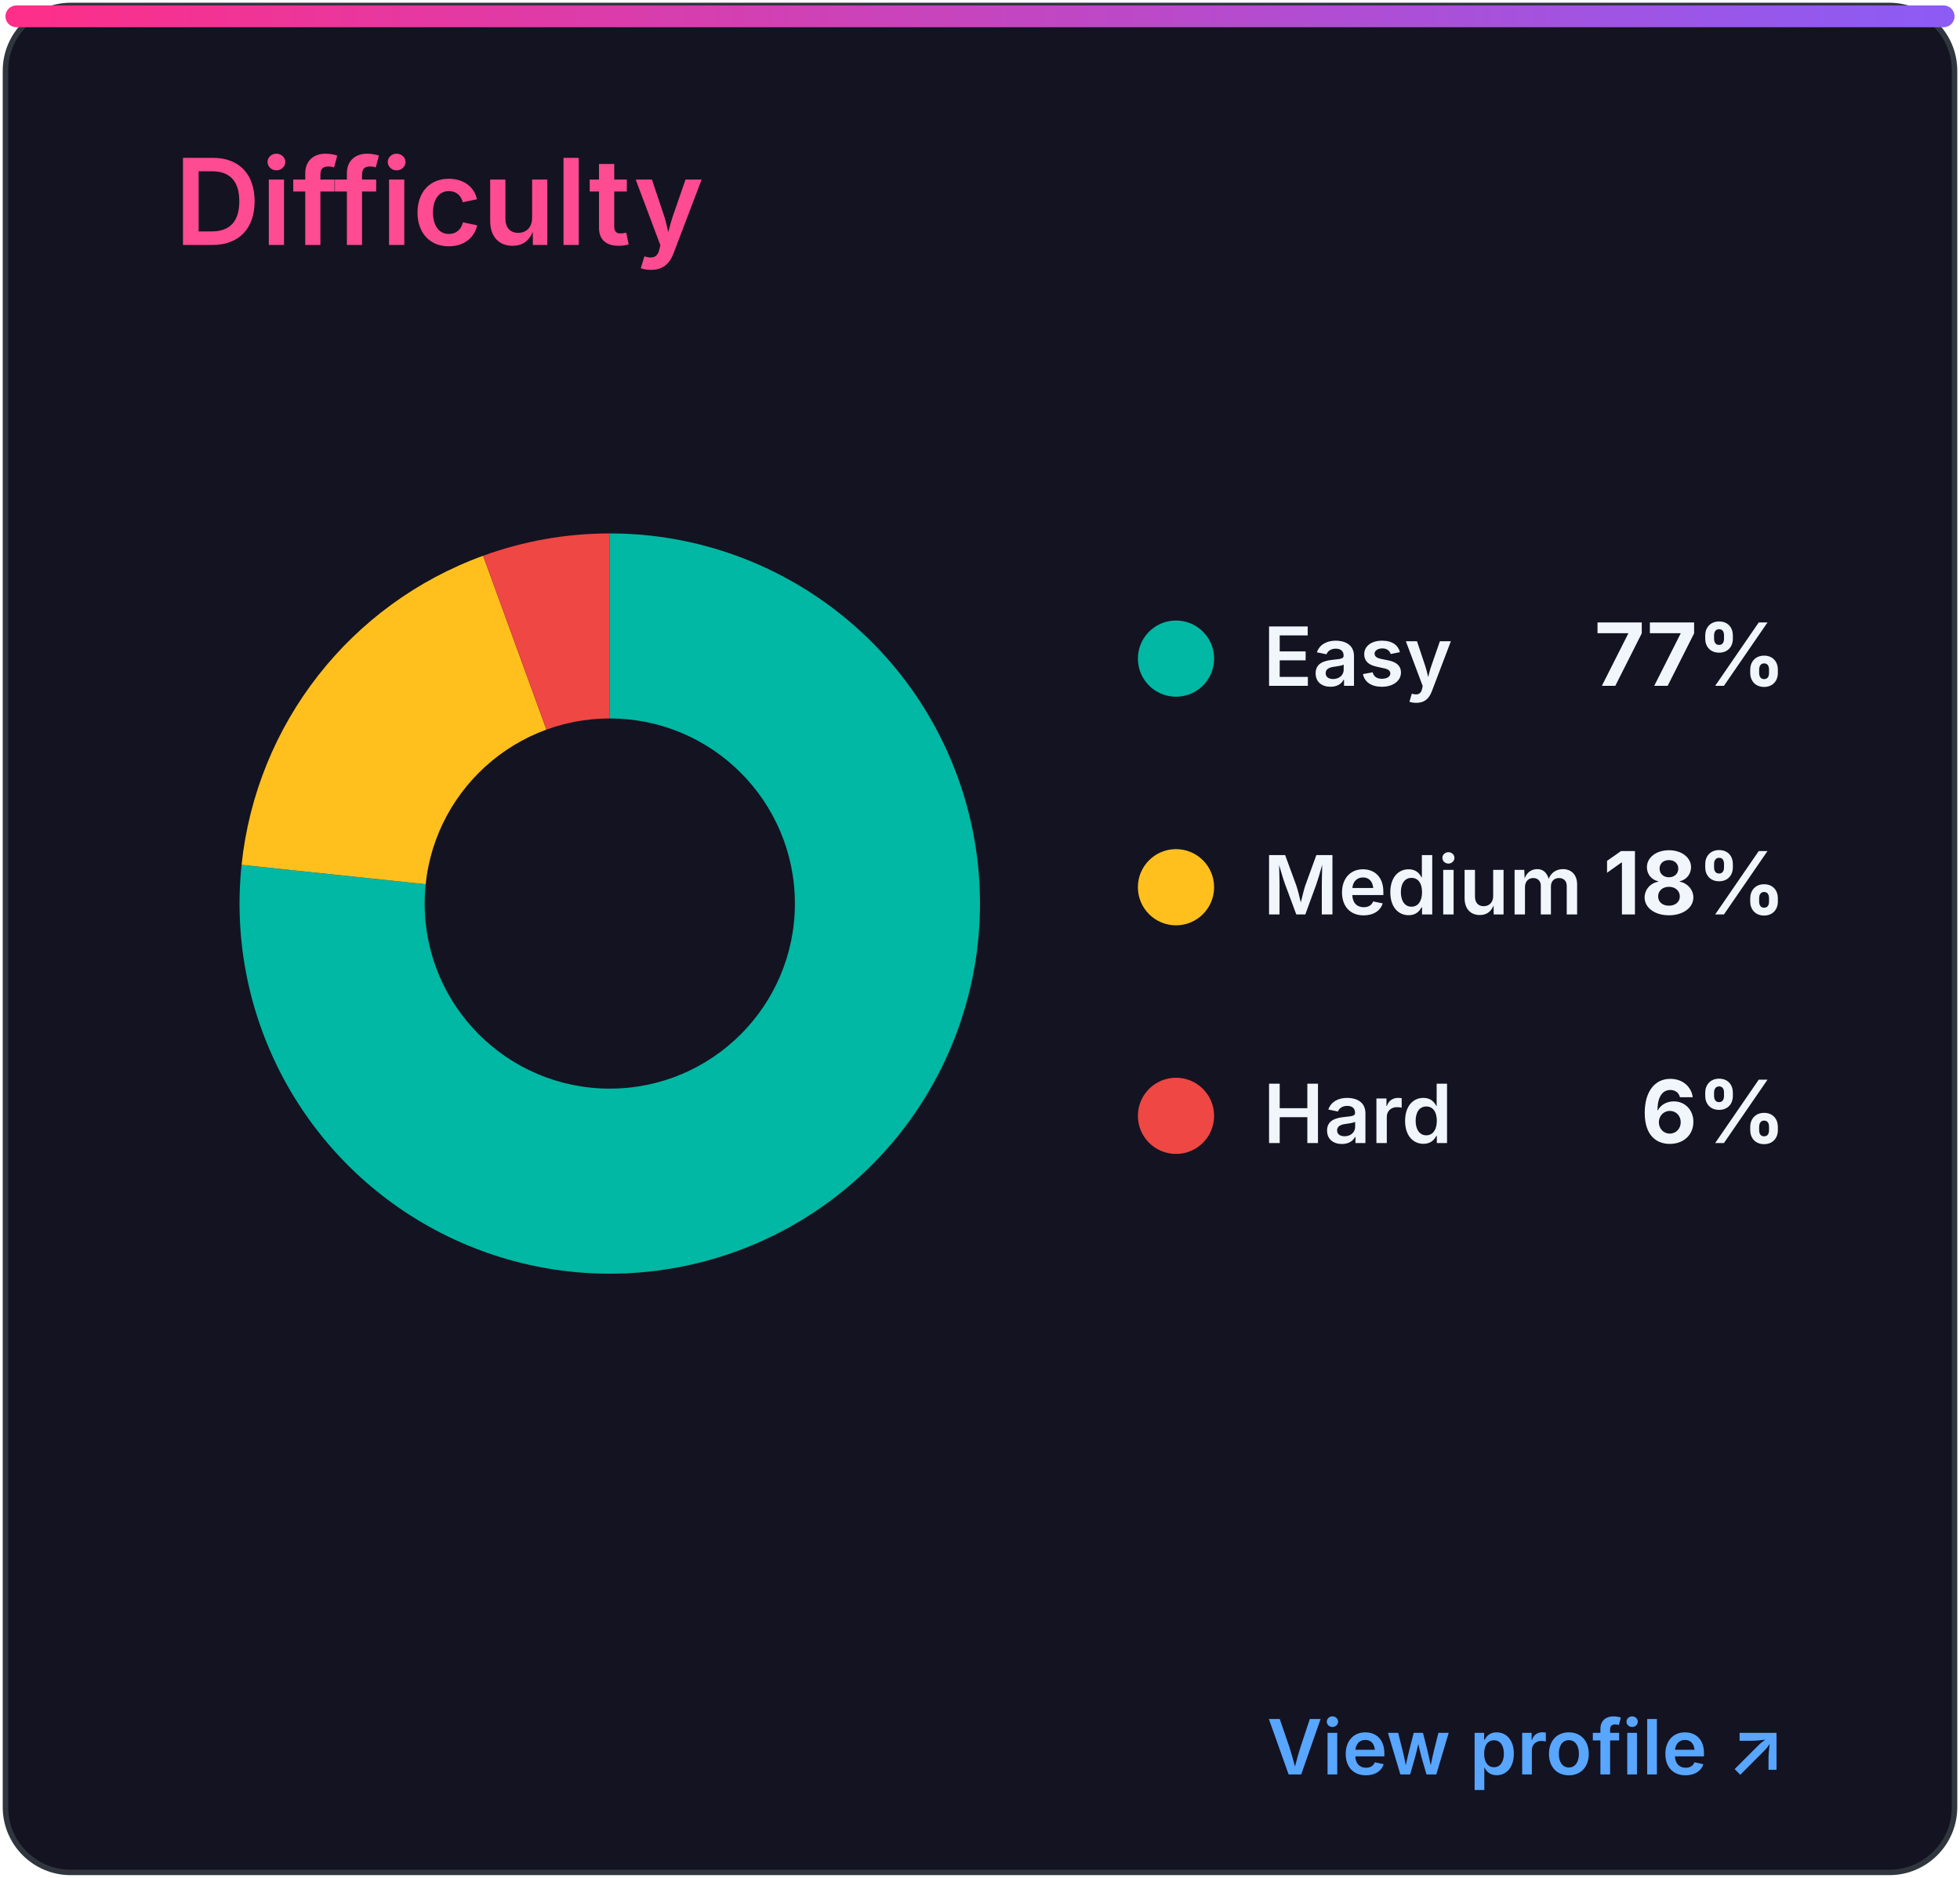
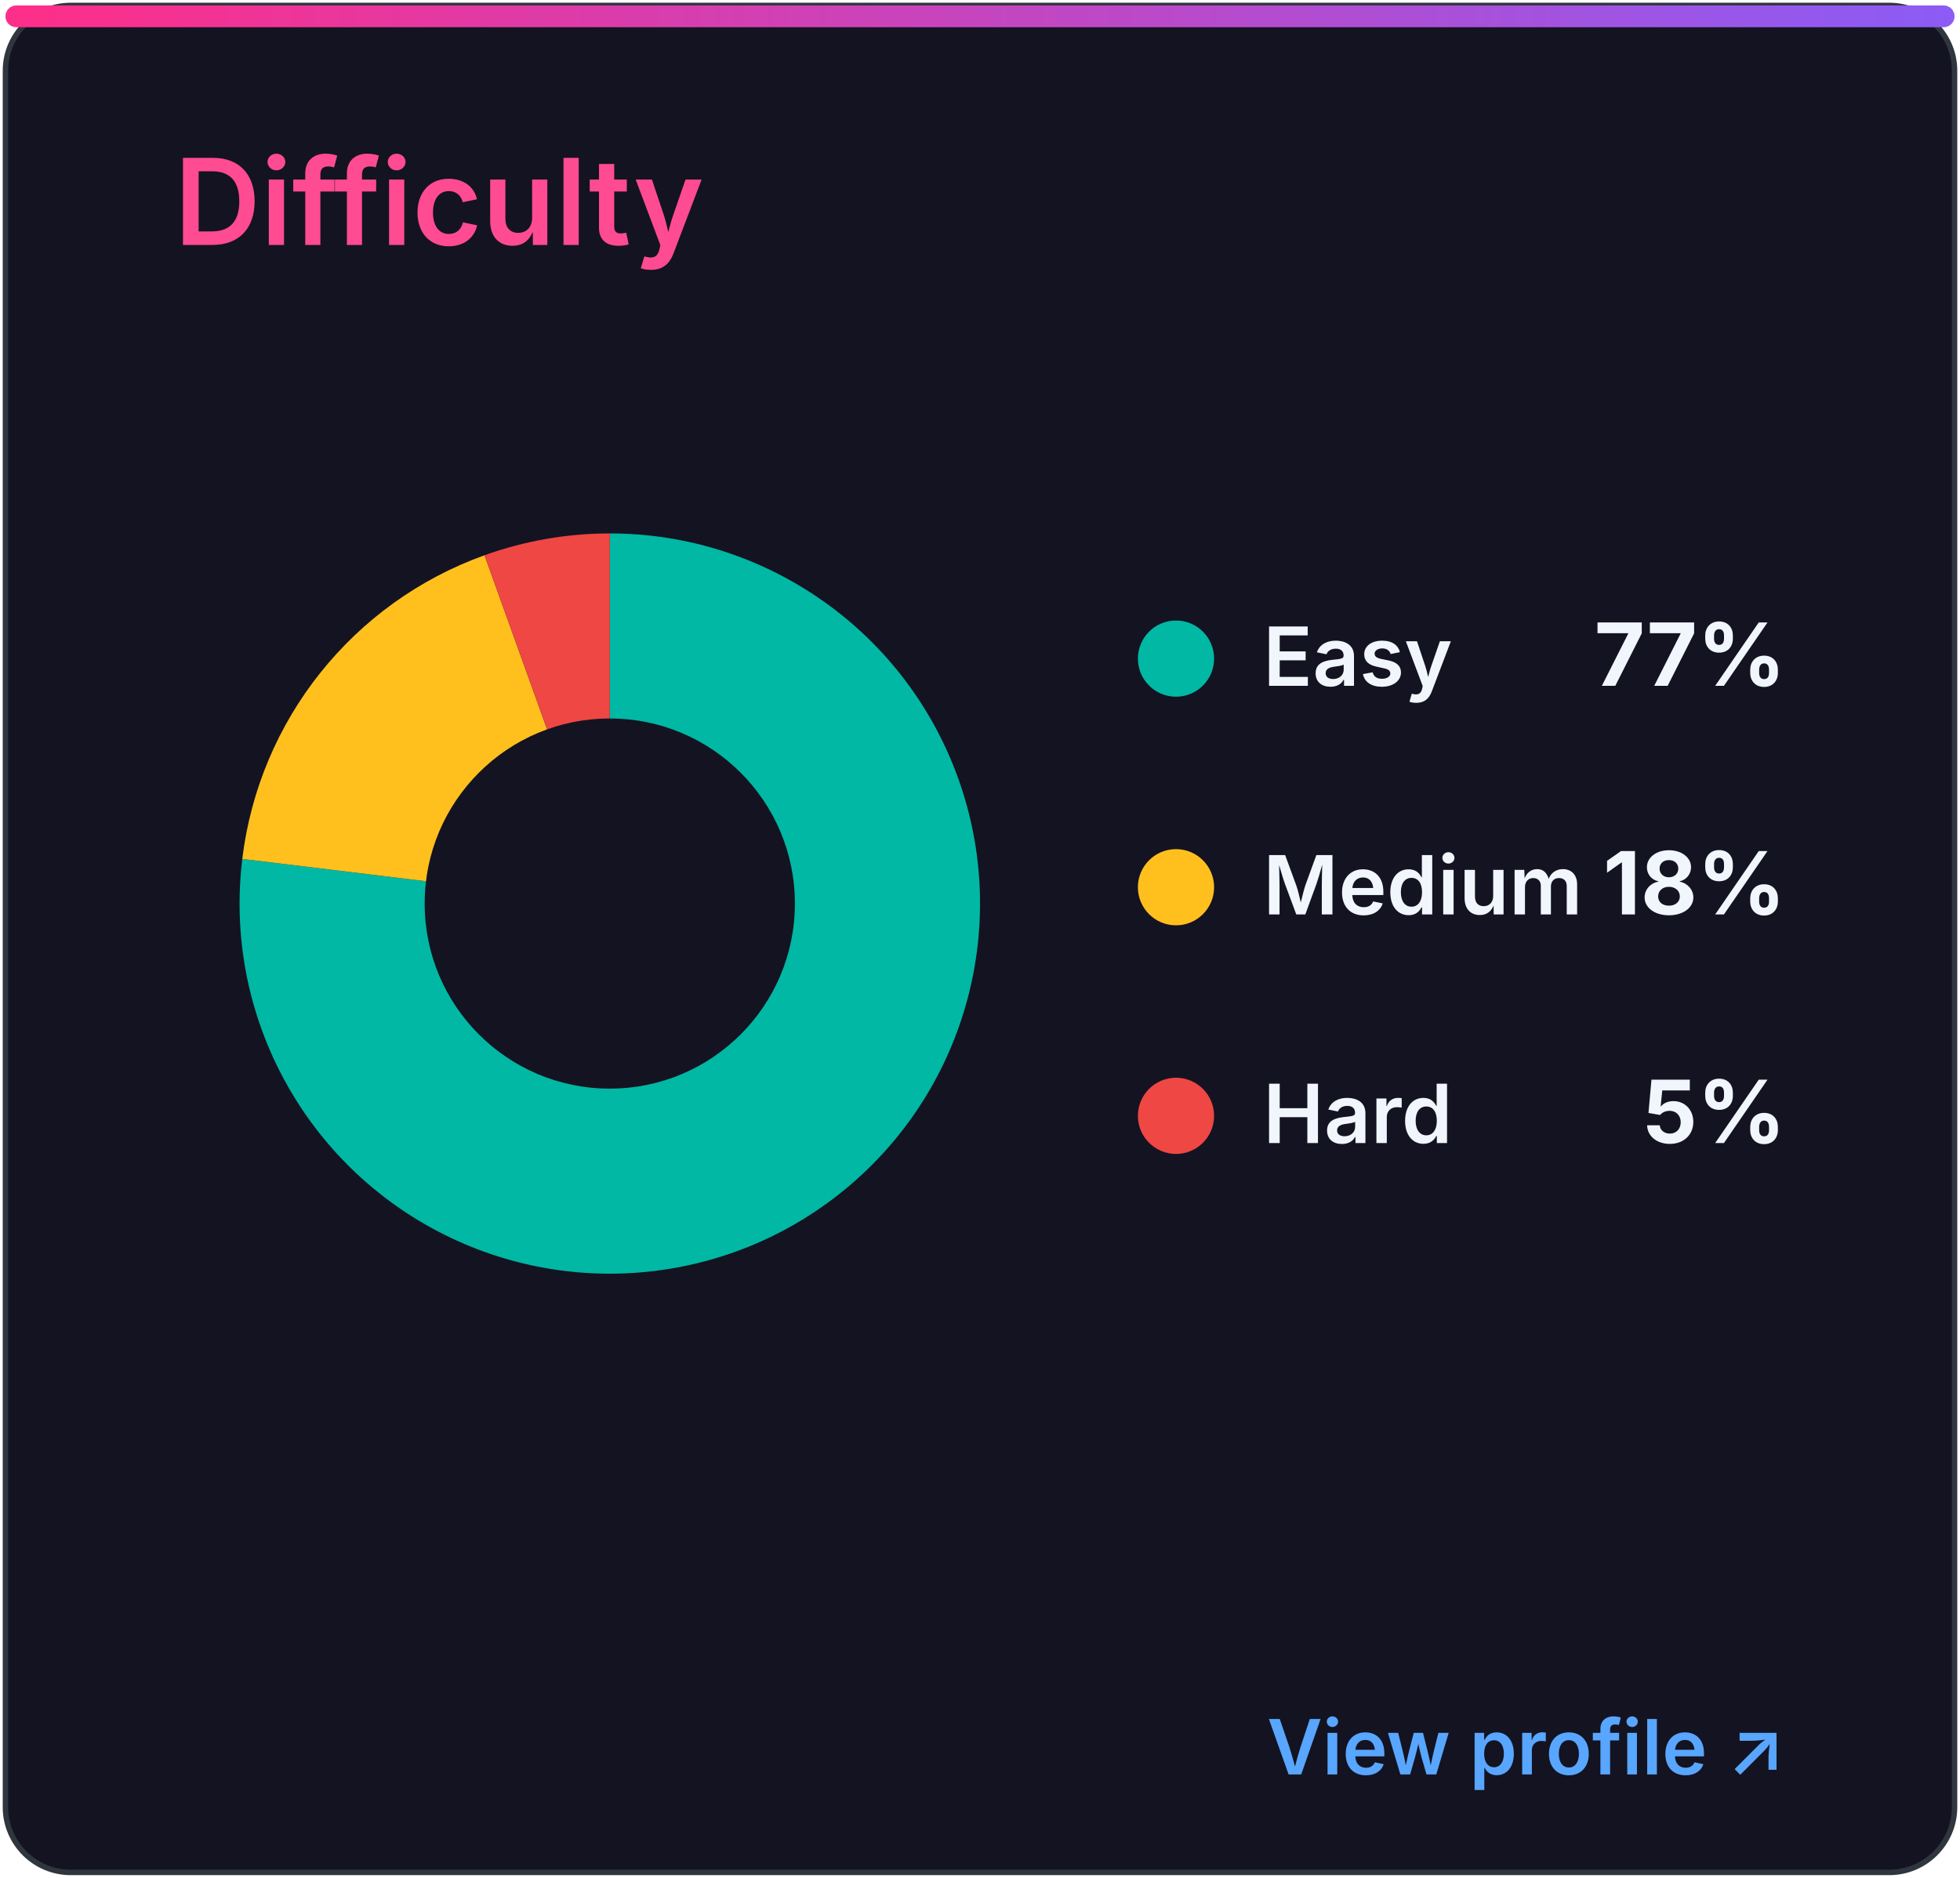
<svg xmlns="http://www.w3.org/2000/svg" width="360" height="345" viewBox="0 0 360 345" role="img" aria-labelledby="title desc">
  <defs>
    <linearGradient id="accent" x1="0" x2="1">
      <stop stop-color="#ff2e88" />
      <stop offset="1" stop-color="#8b5cf6" />
    </linearGradient>
    <clipPath id="bar">
      <rect x="32" y="82" width="296" height="8" rx="4" />
    </clipPath>
    <style>
.heading{font:600 22px -apple-system,BlinkMacSystemFont,'Segoe UI',sans-serif;fill:#ff4b91}
.eyebrow{font:600 10px -apple-system,BlinkMacSystemFont,'Segoe UI',sans-serif;letter-spacing:1.2px;fill:#8b949e}
.total{font:700 52px -apple-system,BlinkMacSystemFont,'Segoe UI',sans-serif;fill:#f0f6fc}
.metric{font:600 15px -apple-system,BlinkMacSystemFont,'Segoe UI',sans-serif;fill:#f0f6fc}
.count{font:700 16px -apple-system,BlinkMacSystemFont,'Segoe UI',sans-serif;fill:#f0f6fc}
.muted{font:500 13px -apple-system,BlinkMacSystemFont,'Segoe UI',sans-serif;fill:#8b949e}
.language{font:700 31px -apple-system,BlinkMacSystemFont,'Segoe UI',sans-serif;fill:#f0f6fc}
.link{font:600 14px -apple-system,BlinkMacSystemFont,'Segoe UI',sans-serif;fill:#58a6ff}
</style>
  </defs>
  <rect x="1" y="1" width="358" height="343" rx="12" fill="#141321" stroke="#30363d" />
  <rect x="1" y="1" width="358" height="4" rx="2" fill="url(#accent)" />
  <text x="32" y="45" class="heading">Difficulty</text>
-   <path d="M 112 166 L 112.00 98.00 A 68 68 0 1 1 44.37 158.89 Z" fill="#00b8a3" />
-   <path d="M 112 166 L 44.37 158.89 A 68 68 0 0 1 88.74 102.10 Z" fill="#ffc01e" />
-   <path d="M 112 166 L 88.74 102.10 A 68 68 0 0 1 112.00 98.00 Z" fill="#ef4743" />
+   <path d="M 112 166 L 112.00 98.00 A 68 68 0 1 1 44.50 157.80 Z" fill="#00b8a3" />
+   <path d="M 112 166 L 44.50 157.80 A 68 68 0 0 1 88.99 102.01 Z" fill="#ffc01e" />
+   <path d="M 112 166 L 88.99 102.01 A 68 68 0 0 1 112.00 98.00 Z" fill="#ef4743" />
  <circle cx="112" cy="166" r="34" fill="#141321" />
  <circle cx="216" cy="121" r="7" fill="#00b8a3" />
  <text x="232" y="126" class="metric">Easy</text>
  <text x="328" y="126" class="count" text-anchor="end">77%</text>
  <circle cx="216" cy="163" r="7" fill="#ffc01e" />
  <text x="232" y="168" class="metric">Medium</text>
  <text x="328" y="168" class="count" text-anchor="end">18%</text>
  <circle cx="216" cy="205" r="7" fill="#ef4743" />
  <text x="232" y="210" class="metric">Hard</text>
-   <text x="328" y="210" class="count" text-anchor="end">6%</text>
+   <text x="328" y="210" class="count" text-anchor="end">5%</text>
  <text x="328" y="326" class="link" text-anchor="end">View profile ↗</text>
</svg>
